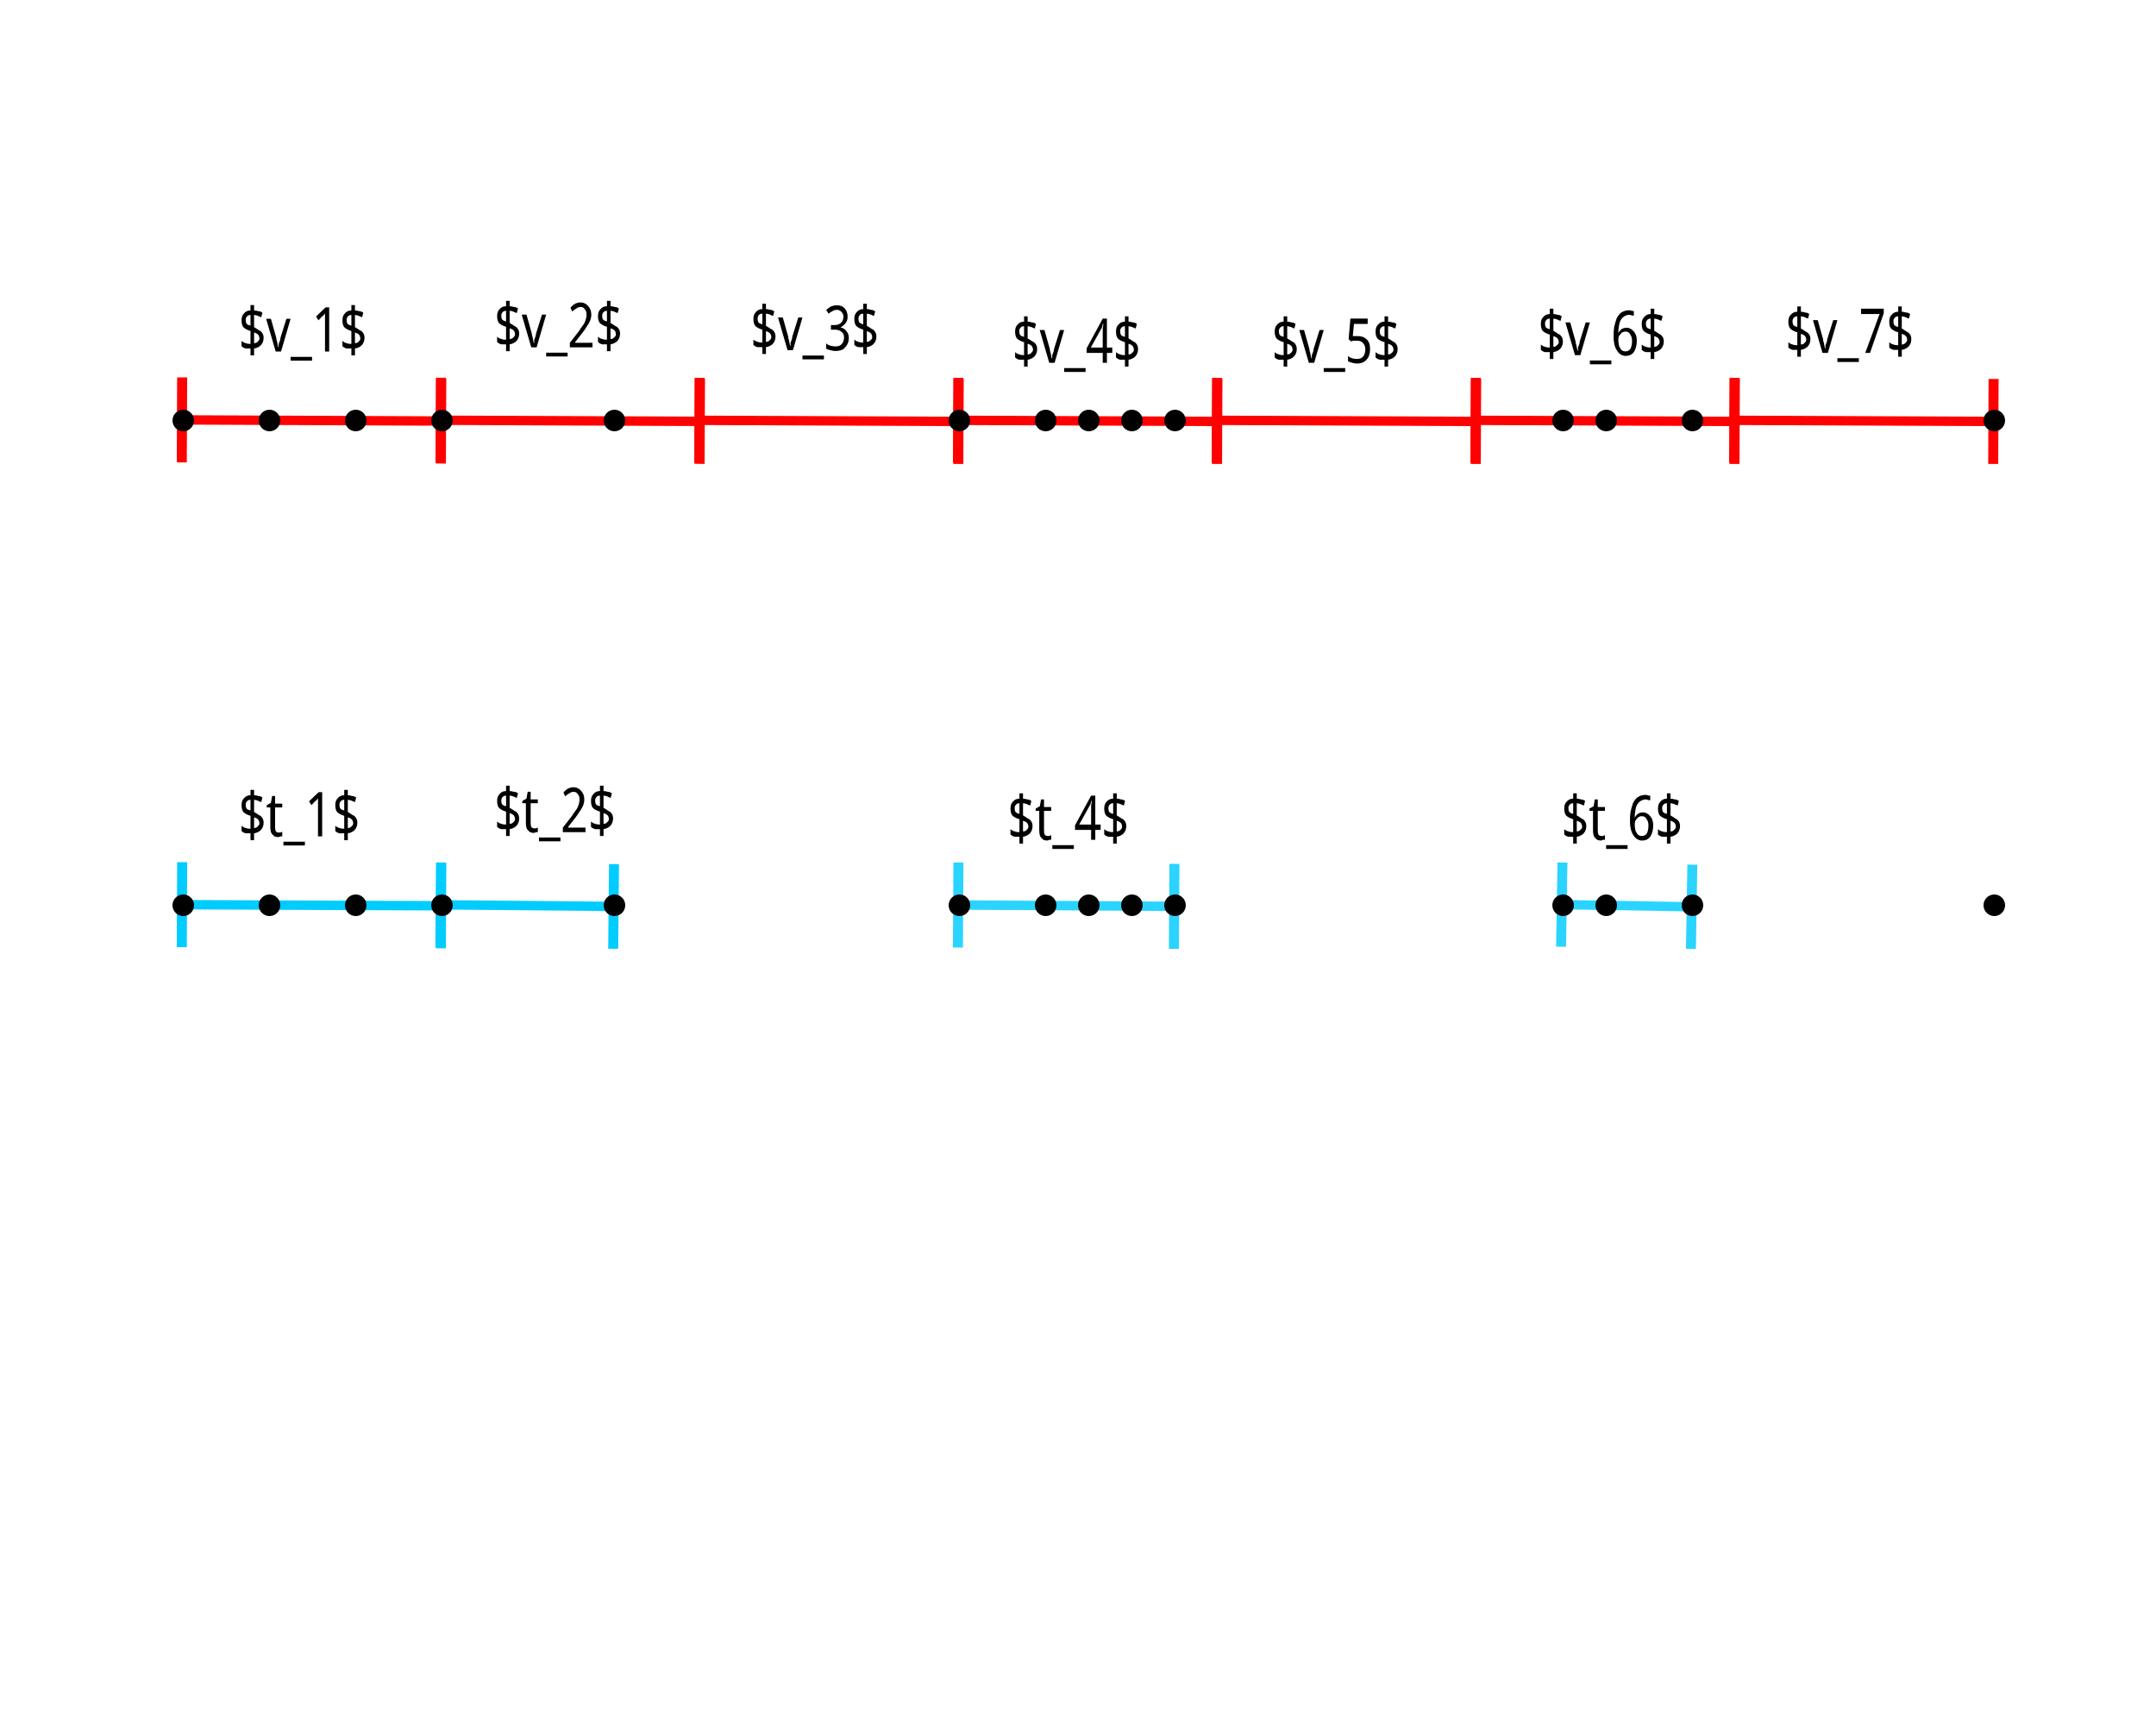
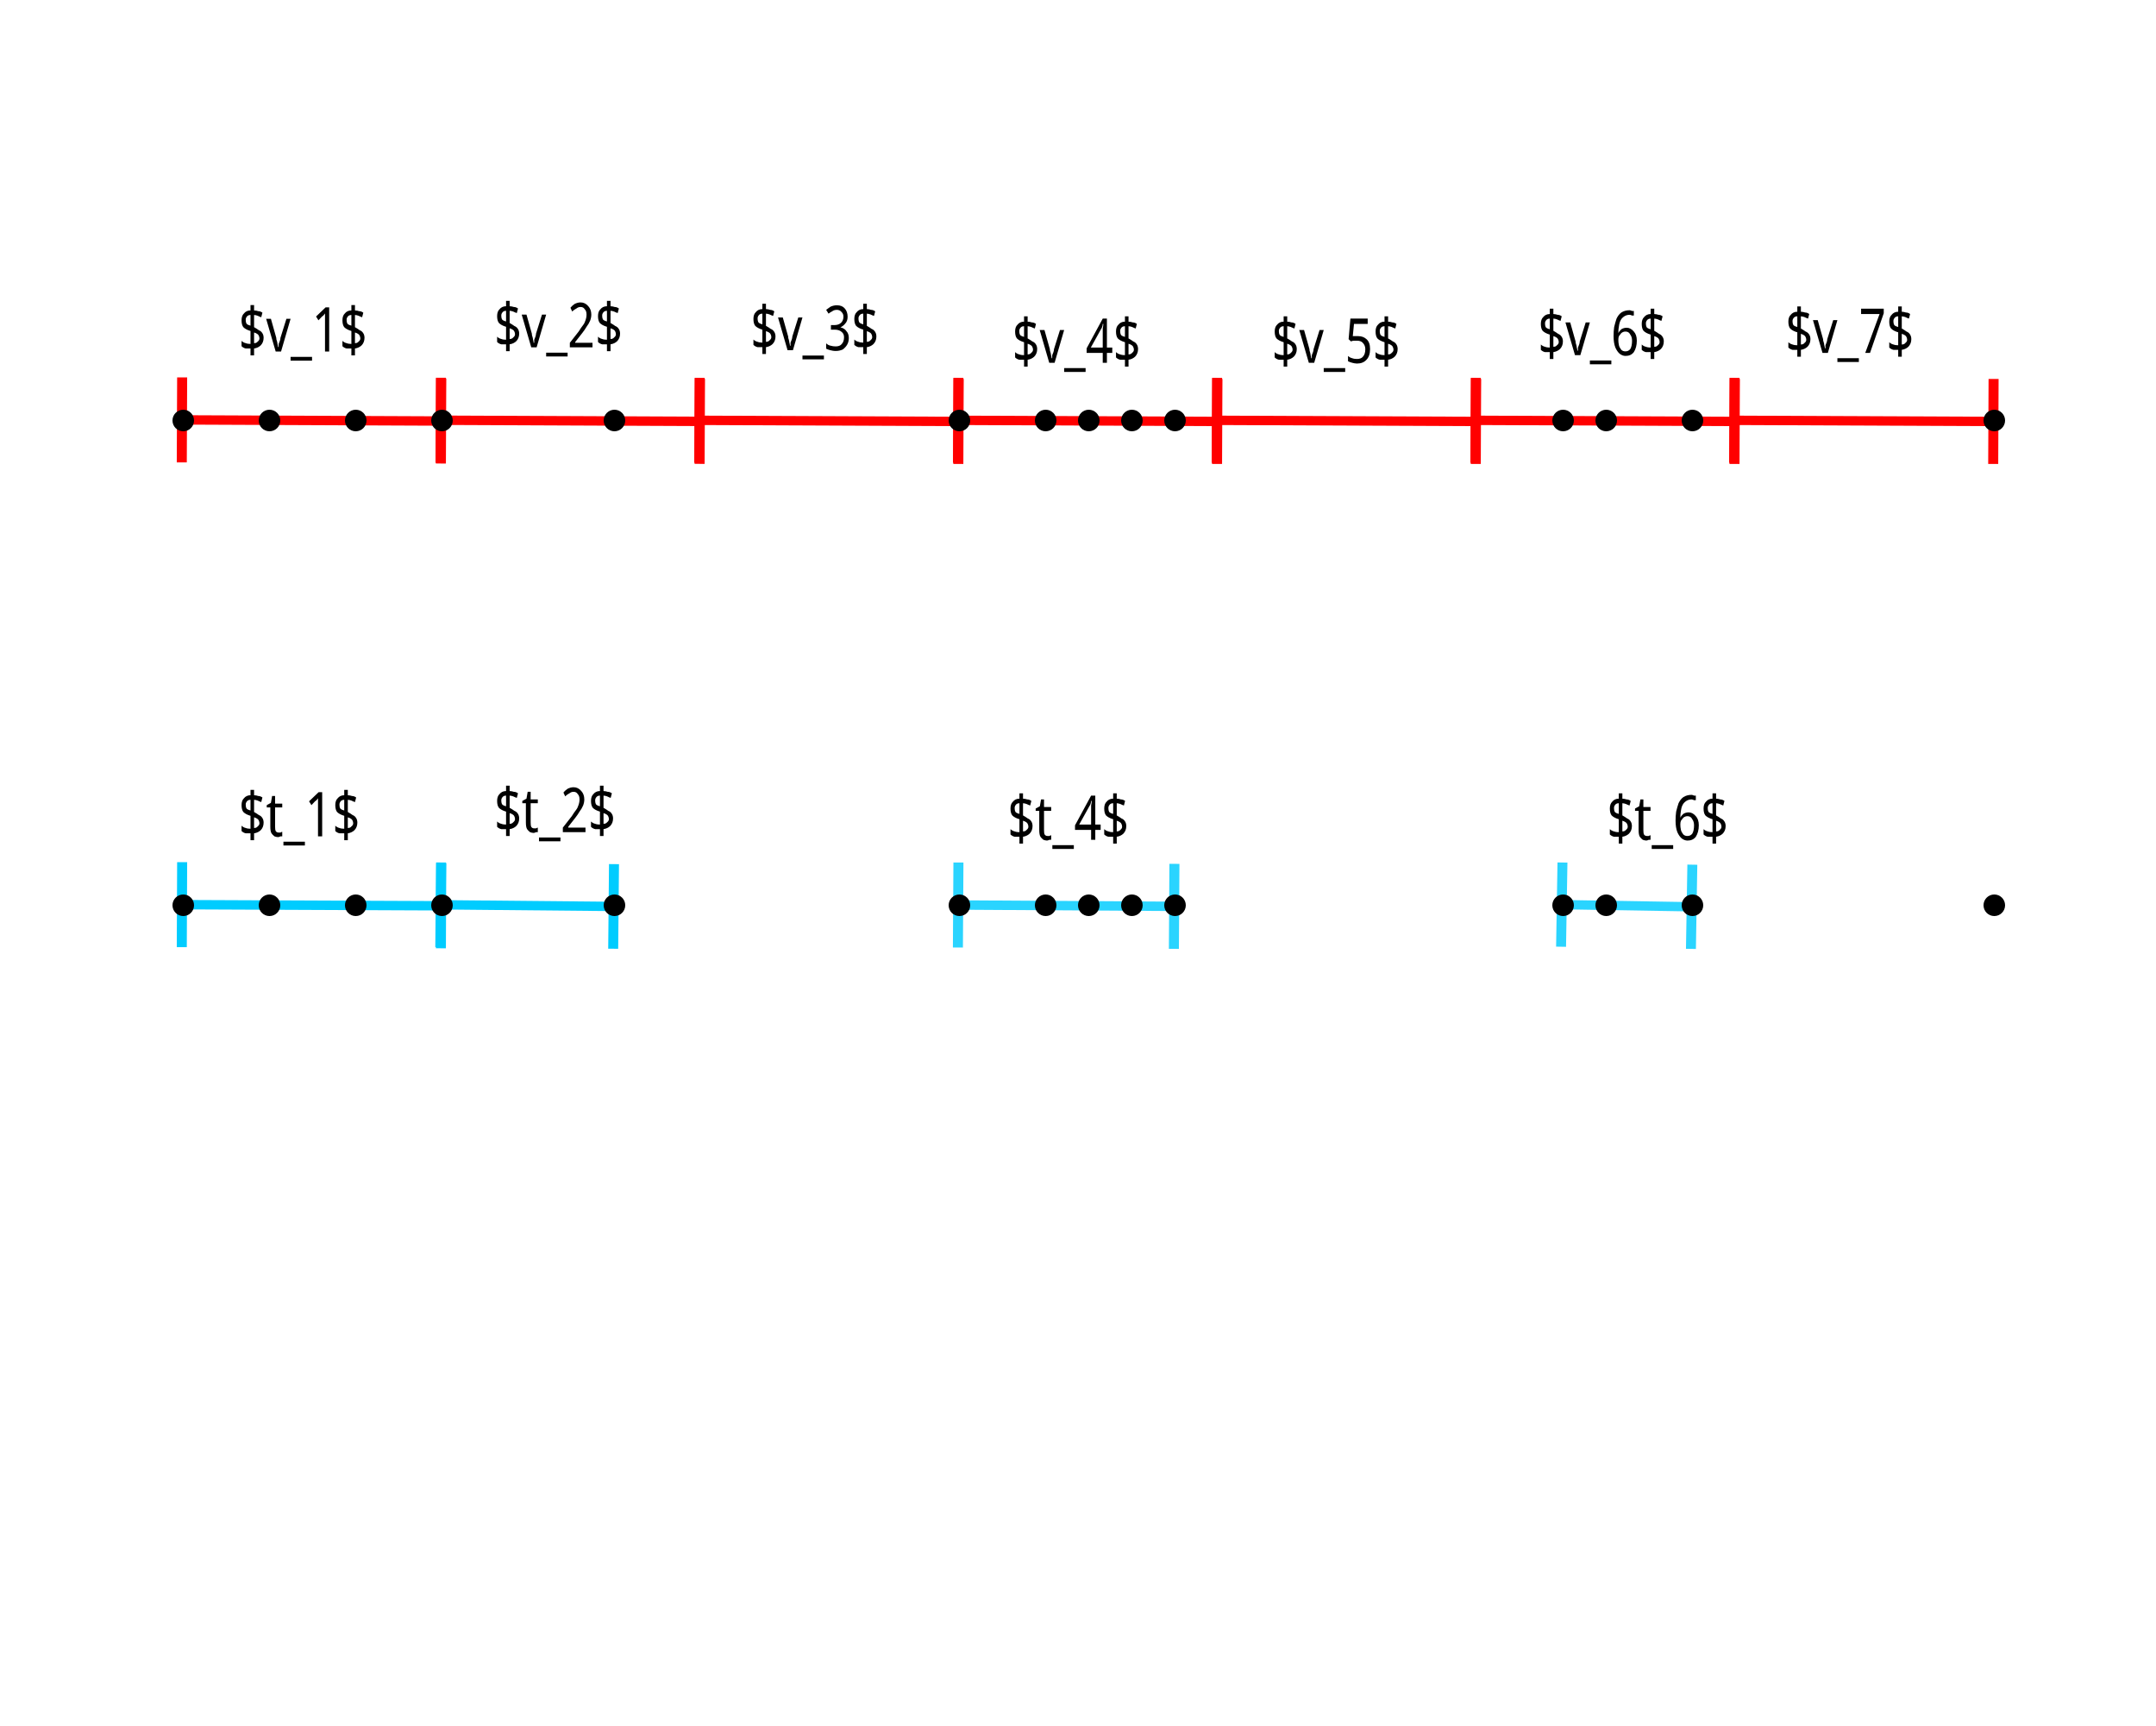
<svg xmlns="http://www.w3.org/2000/svg" width="50mm" height="40mm" viewBox="0 0 50 40" version="1.1" id="svg8">
  <defs id="defs2">
    <marker orient="auto" refY="0.0" refX="0.0" id="marker5452" style="overflow:visible">
      <path id="path5450" d="M 0.0,5.65 L 0.0,-5.65" style="fill:#ff0000;fill-opacity:1;fill-rule:evenodd;stroke:#ff0000;stroke-width:1pt;stroke-opacity:1" transform="scale(0.8)" />
    </marker>
    <marker orient="auto" refY="0.0" refX="0.0" id="StopL" style="overflow:visible">
      <path id="path5085" d="M 0.0,5.65 L 0.0,-5.65" style="fill:#ff0000;fill-opacity:1;fill-rule:evenodd;stroke:#ff0000;stroke-width:1pt;stroke-opacity:1" transform="scale(0.8)" />
    </marker>
    <marker orient="auto" refY="0.0" refX="0.0" id="Arrow1Mstart" style="overflow:visible">
      <path id="path4922" d="M 0.0,0.0 L 5.0,-5.0 L -12.5,0.0 L 5.0,5.0 L 0.0,0.0 z " style="fill-rule:evenodd;stroke:#ff0000;stroke-width:1pt;stroke-opacity:1;fill:#ff0000;fill-opacity:1" transform="scale(0.4) translate(10,0)" />
    </marker>
    <marker orient="auto" refY="0.0" refX="0.0" id="Arrow1Send" style="overflow:visible;">
      <path id="path4931" d="M 0.0,0.0 L 5.0,-5.0 L -12.5,0.0 L 5.0,5.0 L 0.0,0.0 z " style="fill-rule:evenodd;stroke:#ff0000;stroke-width:1pt;stroke-opacity:1;fill:#ff0000;fill-opacity:1" transform="scale(0.2) rotate(180) translate(6,0)" />
    </marker>
    <marker orient="auto" refY="0.0" refX="0.0" id="Arrow1Lend" style="overflow:visible;">
      <path id="path4919" d="M 0.0,0.0 L 5.0,-5.0 L -12.5,0.0 L 5.0,5.0 L 0.0,0.0 z " style="fill-rule:evenodd;stroke:#ff0000;stroke-width:1pt;stroke-opacity:1;fill:#ff0000;fill-opacity:1" transform="scale(0.8) rotate(180) translate(12.5,0)" />
    </marker>
    <marker orient="auto" refY="0.0" refX="0.0" id="Arrow2Lend" style="overflow:visible;">
      <path id="path4937" style="fill-rule:evenodd;stroke-width:0.625;stroke-linejoin:round;stroke:#ff0000;stroke-opacity:1;fill:#ff0000;fill-opacity:1" d="M 8.719,4.034 L -2.207,0.016 L 8.719,-4.002 C 6.973,-1.63 6.983,1.616 8.719,4.034 z " transform="scale(1.1) rotate(180) translate(1,0)" />
    </marker>
    <marker orient="auto" refY="0.0" refX="0.0" id="Arrow2Lstart" style="overflow:visible">
      <path id="path4934" style="fill-rule:evenodd;stroke-width:0.625;stroke-linejoin:round;stroke:#ff0000;stroke-opacity:1;fill:#ff0000;fill-opacity:1" d="M 8.719,4.034 L -2.207,0.016 L 8.719,-4.002 C 6.973,-1.63 6.983,1.616 8.719,4.034 z " transform="scale(1.1) translate(1,0)" />
    </marker>
    <marker orient="auto" refY="0.0" refX="0.0" id="EmptyDiamondLend" style="overflow:visible">
      <path id="path5040" d="M 0,-7.071 L -7.071,0 L 0,7.071 L 7.071,0 L 0,-7.071 z " style="fill-rule:evenodd;fill:#ff0000;stroke:#ff0000;stroke-width:1pt;stroke-opacity:1;fill-opacity:1" transform="scale(0.8) translate(-7,0)" />
    </marker>
    <marker orient="auto" refY="0" refX="0" id="StopL-0" style="overflow:visible">
      <path id="path5085-4" d="M 0,5.65 V -5.65" style="fill:#ff0000;fill-opacity:1;fill-rule:evenodd;stroke:#ff0000;stroke-width:1pt;stroke-opacity:1" transform="scale(0.8)" />
    </marker>
    <marker orient="auto" refY="0" refX="0" id="marker5452-2" style="overflow:visible">
      <path id="path5450-9" d="M 0,5.65 V -5.65" style="fill:#ff0000;fill-opacity:1;fill-rule:evenodd;stroke:#ff0000;stroke-width:1pt;stroke-opacity:1" transform="scale(0.8)" />
    </marker>
    <marker orient="auto" refY="0" refX="0" id="StopL-0-1" style="overflow:visible">
      <path id="path5085-4-0" d="M 0,5.65 V -5.65" style="fill:#ff0000;fill-opacity:1;fill-rule:evenodd;stroke:#ff0000;stroke-width:1pt;stroke-opacity:1" transform="scale(0.8)" />
    </marker>
    <marker orient="auto" refY="0" refX="0" id="marker5452-2-4" style="overflow:visible">
      <path id="path5450-9-2" d="M 0,5.65 V -5.65" style="fill:#ff0000;fill-opacity:1;fill-rule:evenodd;stroke:#ff0000;stroke-width:1pt;stroke-opacity:1" transform="scale(0.8)" />
    </marker>
    <marker orient="auto" refY="0" refX="0" id="StopL-0-1-2" style="overflow:visible">
      <path id="path5085-4-0-0" d="M 0,5.65 V -5.65" style="fill:#ff0000;fill-opacity:1;fill-rule:evenodd;stroke:#ff0000;stroke-width:1pt;stroke-opacity:1" transform="scale(0.8)" />
    </marker>
    <marker orient="auto" refY="0" refX="0" id="marker5452-2-4-5" style="overflow:visible">
      <path id="path5450-9-2-5" d="M 0,5.65 V -5.65" style="fill:#ff0000;fill-opacity:1;fill-rule:evenodd;stroke:#ff0000;stroke-width:1pt;stroke-opacity:1" transform="scale(0.8)" />
    </marker>
    <marker orient="auto" refY="0" refX="0" id="StopL-0-1-2-9" style="overflow:visible">
      <path id="path5085-4-0-0-0" d="M 0,5.65 V -5.65" style="fill:#ff0000;fill-opacity:1;fill-rule:evenodd;stroke:#ff0000;stroke-width:1pt;stroke-opacity:1" transform="scale(0.8)" />
    </marker>
    <marker orient="auto" refY="0" refX="0" id="marker5452-2-4-5-2" style="overflow:visible">
      <path id="path5450-9-2-5-8" d="M 0,5.65 V -5.65" style="fill:#ff0000;fill-opacity:1;fill-rule:evenodd;stroke:#ff0000;stroke-width:1pt;stroke-opacity:1" transform="scale(0.8)" />
    </marker>
    <marker orient="auto" refY="0" refX="0" id="StopL-0-1-2-8" style="overflow:visible">
      <path id="path5085-4-0-0-04" d="M 0,5.65 V -5.65" style="fill:#ff0000;fill-opacity:1;fill-rule:evenodd;stroke:#ff0000;stroke-width:1pt;stroke-opacity:1" transform="scale(0.8)" />
    </marker>
    <marker orient="auto" refY="0" refX="0" id="marker5452-2-4-5-0" style="overflow:visible">
      <path id="path5450-9-2-5-9" d="M 0,5.65 V -5.65" style="fill:#ff0000;fill-opacity:1;fill-rule:evenodd;stroke:#ff0000;stroke-width:1pt;stroke-opacity:1" transform="scale(0.8)" />
    </marker>
    <marker orient="auto" refY="0" refX="0" id="StopL-0-1-2-96" style="overflow:visible">
      <path id="path5085-4-0-0-2" d="M 0,5.65 V -5.65" style="fill:#ff0000;fill-opacity:1;fill-rule:evenodd;stroke:#ff0000;stroke-width:1pt;stroke-opacity:1" transform="scale(0.8)" />
    </marker>
    <marker orient="auto" refY="0" refX="0" id="marker5452-2-4-5-5" style="overflow:visible">
      <path id="path5450-9-2-5-4" d="M 0,5.65 V -5.65" style="fill:#ff0000;fill-opacity:1;fill-rule:evenodd;stroke:#ff0000;stroke-width:1pt;stroke-opacity:1" transform="scale(0.8)" />
    </marker>
    <marker orient="auto" refY="0" refX="0" id="StopL-6" style="overflow:visible">
      <path id="path5085-41" d="M 0,5.65 V -5.65" style="fill:#ff0000;fill-opacity:1;fill-rule:evenodd;stroke:#00ccff;stroke-width:1pt;stroke-opacity:1" transform="scale(0.8)" />
    </marker>
    <marker orient="auto" refY="0" refX="0" id="marker5452-28" style="overflow:visible">
      <path id="path5450-8" d="M 0,5.65 V -5.65" style="fill:#ff0000;fill-opacity:1;fill-rule:evenodd;stroke:#00ccff;stroke-width:1pt;stroke-opacity:1" transform="scale(0.8)" />
    </marker>
    <marker orient="auto" refY="0" refX="0" id="StopL-0-9" style="overflow:visible">
      <path id="path5085-4-2" d="M 0,5.65 V -5.65" style="fill:#ff0000;fill-opacity:1;fill-rule:evenodd;stroke:#00ccff;stroke-width:1pt;stroke-opacity:1" transform="scale(0.8)" />
    </marker>
    <marker orient="auto" refY="0" refX="0" id="marker5452-2-8" style="overflow:visible">
      <path id="path5450-9-8" d="M 0,5.65 V -5.65" style="fill:#ff0000;fill-opacity:1;fill-rule:evenodd;stroke:#00ccff;stroke-width:1pt;stroke-opacity:1" transform="scale(0.8)" />
    </marker>
    <marker orient="auto" refY="0" refX="0" id="StopL-0-1-8" style="overflow:visible">
      <path id="path5085-4-0-6" d="M 0,5.65 V -5.65" style="fill:#2ad4ff;fill-opacity:1;fill-rule:evenodd;stroke:#2ad4ff;stroke-width:1pt;stroke-opacity:1" transform="scale(0.8)" />
    </marker>
    <marker orient="auto" refY="0" refX="0" id="marker5452-2-4-8" style="overflow:visible">
      <path id="path5450-9-2-3" d="M 0,5.65 V -5.65" style="fill:#2ad4ff;fill-opacity:1;fill-rule:evenodd;stroke:#2ad4ff;stroke-width:1pt;stroke-opacity:1" transform="scale(0.8)" />
    </marker>
    <marker orient="auto" refY="0" refX="0" id="StopL-0-1-2-83" style="overflow:visible">
      <path id="path5085-4-0-0-3" d="M 0,5.65 V -5.65" style="fill:#ff0000;fill-opacity:1;fill-rule:evenodd;stroke:#ff0000;stroke-width:1pt;stroke-opacity:1" transform="scale(0.8)" />
    </marker>
    <marker orient="auto" refY="0" refX="0" id="marker5452-2-4-5-3" style="overflow:visible">
      <path id="path5450-9-2-5-80" d="M 0,5.65 V -5.65" style="fill:#ff0000;fill-opacity:1;fill-rule:evenodd;stroke:#ff0000;stroke-width:1pt;stroke-opacity:1" transform="scale(0.8)" />
    </marker>
    <marker orient="auto" refY="0" refX="0" id="StopL-0-1-2-9-4" style="overflow:visible">
      <path id="path5085-4-0-0-0-7" d="M 0,5.65 V -5.65" style="fill:#ff0000;fill-opacity:1;fill-rule:evenodd;stroke:#ff0000;stroke-width:1pt;stroke-opacity:1" transform="scale(0.8)" />
    </marker>
    <marker orient="auto" refY="0" refX="0" id="marker5452-2-4-5-2-6" style="overflow:visible">
      <path id="path5450-9-2-5-8-8" d="M 0,5.65 V -5.65" style="fill:#ff0000;fill-opacity:1;fill-rule:evenodd;stroke:#ff0000;stroke-width:1pt;stroke-opacity:1" transform="scale(0.8)" />
    </marker>
    <marker orient="auto" refY="0" refX="0" id="StopL-0-1-2-8-9" style="overflow:visible">
      <path id="path5085-4-0-0-04-0" d="M 0,5.65 V -5.65" style="fill:#ff0000;fill-opacity:1;fill-rule:evenodd;stroke:#2ad4ff;stroke-width:1pt;stroke-opacity:1" transform="scale(0.8)" />
    </marker>
    <marker orient="auto" refY="0" refX="0" id="marker5452-2-4-5-0-6" style="overflow:visible">
      <path id="path5450-9-2-5-9-8" d="M 0,5.65 V -5.65" style="fill:#ff0000;fill-opacity:1;fill-rule:evenodd;stroke:#2ad4ff;stroke-width:1pt;stroke-opacity:1" transform="scale(0.8)" />
    </marker>
    <marker orient="auto" refY="0" refX="0" id="StopL-0-1-2-96-7" style="overflow:visible">
      <path id="path5085-4-0-0-2-9" d="M 0,5.65 V -5.65" style="fill:#ff0000;fill-opacity:1;fill-rule:evenodd;stroke:#2ad4ff;stroke-width:1pt;stroke-opacity:1" transform="scale(0.8)" />
    </marker>
    <marker orient="auto" refY="0" refX="0" id="marker5452-2-4-5-5-0" style="overflow:visible">
      <path id="path5450-9-2-5-4-3" d="M 0,5.65 V -5.65" style="fill:#ff0000;fill-opacity:1;fill-rule:evenodd;stroke:#2ad4ff;stroke-width:1pt;stroke-opacity:1" transform="scale(0.8)" />
    </marker>
  </defs>
  <g id="layer1" transform="translate(0,-257)">
    <path style="fill:#ff0000;stroke:#ff0000;stroke-width:0.218;stroke-linecap:butt;stroke-linejoin:miter;stroke-miterlimit:6;stroke-dasharray:none;stroke-opacity:1;marker-start:url(#StopL-0-1-2-96);marker-end:url(#marker5452-2-4-5-5)" d="m 46.229,266.772 -6.008,-0.026" id="path4914-6-2-2-4" />
    <path style="fill:#ff0000;stroke:#ff0000;stroke-width:0.218;stroke-linecap:butt;stroke-linejoin:miter;stroke-miterlimit:6;stroke-dasharray:none;stroke-opacity:1;marker-start:url(#StopL-0-1-2-8);marker-end:url(#marker5452-2-4-5-0)" d="m 40.229,266.772 -6.008,-0.026" id="path4914-6-2-2-1" />
    <path style="fill:#ff0000;stroke:#ff0000;stroke-width:0.218;stroke-linecap:butt;stroke-linejoin:miter;stroke-miterlimit:6;stroke-dasharray:none;stroke-opacity:1;marker-start:url(#StopL-0-1-2-9);marker-end:url(#marker5452-2-4-5-2)" d="m 34.229,266.772 -6.008,-0.026" id="path4914-6-2-2-3" />
    <path style="fill:#ff0000;stroke:#ff0000;stroke-width:0.218;stroke-linecap:butt;stroke-linejoin:miter;stroke-miterlimit:6;stroke-dasharray:none;stroke-opacity:1;marker-start:url(#StopL-0-1-2);marker-end:url(#marker5452-2-4-5)" d="m 28.229,266.772 -6.008,-0.026" id="path4914-6-2-2" />
    <path style="fill:#ff0000;stroke:#ff0000;stroke-width:0.218;stroke-linecap:butt;stroke-linejoin:miter;stroke-miterlimit:6;stroke-dasharray:none;stroke-opacity:1;marker-start:url(#StopL-0-1);marker-end:url(#marker5452-2-4)" d="m 22.229,266.772 -6.008,-0.026" id="path4914-6-2" />
    <path style="fill:#ff0000;stroke:#ff0000;stroke-width:0.218;stroke-linecap:butt;stroke-linejoin:miter;stroke-miterlimit:6;stroke-dasharray:none;stroke-opacity:1;marker-start:url(#StopL-0);marker-end:url(#marker5452-2)" d="m 16.229,266.77 -6.008,-0.026" id="path4914-6" />
    <path style="fill:#ff0000;stroke:#ff0000;stroke-width:0.218;stroke-linecap:butt;stroke-linejoin:miter;stroke-miterlimit:6;stroke-dasharray:none;stroke-opacity:1;marker-start:url(#StopL);marker-end:url(#marker5452)" d="m 10.229,266.762 -6.009,-0.026" id="path4914" />
    <circle style="fill:#000000;fill-rule:evenodd;stroke-width:0.094" id="path4747" cx="8.25" cy="266.75" r="0.25" />
    <circle style="fill:#000000;fill-rule:evenodd;stroke-width:0.094" id="path4747-5" cx="4.25" cy="266.75" r="0.25" />
    <circle style="fill:#000000;fill-rule:evenodd;stroke-width:0.094" id="path4747-5-9" cx="6.25" cy="266.75" r="0.25" />
    <circle style="fill:#000000;fill-rule:evenodd;stroke-width:0.094" id="path4747-5-91" cx="10.25" cy="266.75" r="0.25" />
    <ellipse style="fill:#000000;fill-rule:evenodd;stroke-width:0.094" id="path4747-5-4" cx="12.25" cy="266.75" r="0.25" />
    <circle style="fill:#000000;fill-rule:evenodd;stroke-width:0.094" id="path4747-5-4-9" cx="14.25" cy="266.75" r="0.25" />
    <circle style="fill:#000000;fill-rule:evenodd;stroke-width:0.094" id="path4747-5-4-9-1" cx="22.25" cy="266.75" r="0.25" />
    <circle style="fill:#000000;fill-rule:evenodd;stroke-width:0.094" id="path4747-5-0" cx="46.25" cy="266.75" r="0.25" />
    <circle style="fill:#000000;fill-rule:evenodd;stroke-width:0.094" id="path4747-5-0-7" cx="39.25" cy="266.75" r="0.25" />
    <circle style="fill:#000000;fill-rule:evenodd;stroke-width:0.094" id="path4747-5-0-5" cx="37.25" cy="266.75" r="0.25" />
    <circle style="fill:#000000;fill-rule:evenodd;stroke-width:0.094" id="path4747-5-0-5-8" cx="36.25" cy="266.75" r="0.25" />
    <circle style="fill:#000000;fill-rule:evenodd;stroke-width:0.094" id="path4747-5-4-9-1-7" cx="24.25" cy="266.75" r="0.25" />
    <circle style="fill:#000000;fill-rule:evenodd;stroke-width:0.094" id="path4747-5-4-9-1-0" cx="25.25" cy="266.75" r="0.25" />
    <circle style="fill:#000000;fill-rule:evenodd;stroke-width:0.094" id="path4747-5-4-9-1-4" cx="27.25" cy="266.75" r="0.25" />
    <circle style="fill:#000000;fill-rule:evenodd;stroke-width:0.094" id="path4747-5-4-9-1-4-8" cx="26.25" cy="266.75" r="0.25" />
    <flowRoot xml:space="preserve" id="flowRoot8236" style="fill:black;fill-opacity:1;stroke:none;font-family:sans-serif;font-style:normal;font-weight:normal;font-size:13.333px;line-height:1.25;letter-spacing:0px;word-spacing:0px">
      <flowRegion id="flowRegion8238">
        <rect id="rect8240" width="40.394" height="25.547" x="15.521" y="41.279" />
      </flowRegion>
      <flowPara id="flowPara8242" />
    </flowRoot>
    <text xml:space="preserve" style="font-style:normal;font-weight:normal;font-size:1.262px;line-height:1.25;font-family:sans-serif;letter-spacing:0px;word-spacing:0px;fill:#000000;fill-opacity:1;stroke:none;stroke-width:0.095" x="6.252" y="234.583" id="text8246" transform="scale(0.8847109,1.130313)">
      <tspan id="tspan8244" x="6.252" y="234.583" style="stroke-width:0.095">$v_1$</tspan>
      <tspan x="6.252" y="236.161" style="stroke-width:0.095" id="tspan8248" />
    </text>
    <text xml:space="preserve" style="font-style:normal;font-weight:normal;font-size:1.262px;line-height:1.25;font-family:sans-serif;letter-spacing:0px;word-spacing:0px;fill:#000000;fill-opacity:1;stroke:none;stroke-width:0.095" x="12.953" y="234.498" id="text8246-9" transform="scale(0.8847109,1.130313)">
      <tspan id="tspan8244-3" x="12.953" y="234.498" style="stroke-width:0.095">$v_2$</tspan>
      <tspan x="12.953" y="236.076" style="stroke-width:0.095" id="tspan8248-6" />
    </text>
    <text xml:space="preserve" style="font-style:normal;font-weight:normal;font-size:1.262px;line-height:1.25;font-family:sans-serif;letter-spacing:0px;word-spacing:0px;fill:#000000;fill-opacity:1;stroke:none;stroke-width:0.095" x="19.671" y="234.556" id="text8246-0" transform="scale(0.8847109,1.130313)">
      <tspan id="tspan8244-5" x="19.671" y="234.556" style="stroke-width:0.095">$v_3$</tspan>
      <tspan x="19.671" y="236.134" style="stroke-width:0.095" id="tspan8248-0" />
    </text>
    <text xml:space="preserve" style="font-style:normal;font-weight:normal;font-size:1.262px;line-height:1.25;font-family:sans-serif;letter-spacing:0px;word-spacing:0px;fill:#000000;fill-opacity:1;stroke:none;stroke-width:0.095" x="26.533" y="234.814" id="text8246-2" transform="scale(0.8847109,1.130313)">
      <tspan id="tspan8244-9" x="26.533" y="234.814" style="stroke-width:0.095">$v_4$</tspan>
      <tspan x="26.533" y="236.392" style="stroke-width:0.095" id="tspan8248-4" />
    </text>
    <text xml:space="preserve" style="font-style:normal;font-weight:normal;font-size:1.262px;line-height:1.25;font-family:sans-serif;letter-spacing:0px;word-spacing:0px;fill:#000000;fill-opacity:1;stroke:none;stroke-width:0.095" x="33.337" y="234.814" id="text8246-3" transform="scale(0.8847109,1.130313)">
      <tspan id="tspan8244-51" x="33.337" y="234.814" style="stroke-width:0.095">$v_5$</tspan>
      <tspan x="33.337" y="236.392" style="stroke-width:0.095" id="tspan8248-7" />
    </text>
    <text xml:space="preserve" style="font-style:normal;font-weight:normal;font-size:1.262px;line-height:1.25;font-family:sans-serif;letter-spacing:0px;word-spacing:0px;fill:#000000;fill-opacity:1;stroke:none;stroke-width:0.095" x="40.314" y="234.656" id="text8246-4" transform="scale(0.8847109,1.130313)">
      <tspan id="tspan8244-31" x="40.314" y="234.656" style="stroke-width:0.095">$v_6$</tspan>
      <tspan x="40.314" y="236.234" style="stroke-width:0.095" id="tspan8248-46" />
    </text>
    <text xml:space="preserve" style="font-style:normal;font-weight:normal;font-size:1.262px;line-height:1.25;font-family:sans-serif;letter-spacing:0px;word-spacing:0px;fill:#000000;fill-opacity:1;stroke:none;stroke-width:0.095" x="46.801" y="234.611" id="text8246-94" transform="scale(0.8847109,1.130313)">
      <tspan id="tspan8244-2" x="46.801" y="234.611" style="stroke-width:0.095">$v_7$</tspan>
      <tspan x="46.801" y="236.189" style="stroke-width:0.095" id="tspan8248-2" />
    </text>
    <path style="fill:#ff0000;stroke:#2ad4ff;stroke-width:0.216;stroke-linecap:butt;stroke-linejoin:miter;stroke-miterlimit:6;stroke-dasharray:none;stroke-opacity:1;marker-start:url(#StopL-0-1-2-8-9);marker-end:url(#marker5452-2-4-5-0-6)" d="m 39.231,278.025 -3.012,-0.05" id="path4914-6-2-2-1-3" />
    <path style="fill:#2ad4ff;stroke:#2ad4ff;stroke-width:0.218;stroke-linecap:butt;stroke-linejoin:miter;stroke-miterlimit:6;stroke-dasharray:none;stroke-opacity:1;marker-start:url(#StopL-0-1-8);marker-end:url(#marker5452-2-4-8)" d="m 27.23,278.015 -5.009,-0.031" id="path4914-6-2-6" />
    <path style="fill:#ff0000;stroke:#00ccff;stroke-width:0.217;stroke-linecap:butt;stroke-linejoin:miter;stroke-miterlimit:6;stroke-dasharray:none;stroke-opacity:1;marker-start:url(#StopL-0-9);marker-end:url(#marker5452-2-8)" d="m 14.23,278.017 -4.01,-0.038" id="path4914-6-5" />
    <path style="fill:#ff0000;stroke:#00ccff;stroke-width:0.218;stroke-linecap:butt;stroke-linejoin:miter;stroke-miterlimit:6;stroke-dasharray:none;stroke-opacity:1;marker-start:url(#StopL-6);marker-end:url(#marker5452-28)" d="m 10.229,278.002 -6.009,-0.026" id="path4914-2" />
    <circle style="fill:#000000;fill-rule:evenodd;stroke-width:0.094" id="path4747-6" cx="8.25" cy="277.99" r="0.25" />
    <circle style="fill:#000000;fill-rule:evenodd;stroke-width:0.094" id="path4747-5-5" cx="4.25" cy="277.99" r="0.25" />
    <circle style="fill:#000000;fill-rule:evenodd;stroke-width:0.094" id="path4747-5-9-8" cx="6.25" cy="277.99" r="0.25" />
    <circle style="fill:#000000;fill-rule:evenodd;stroke-width:0.094" id="path4747-5-91-7" cx="10.25" cy="277.99" r="0.25" />
    <circle style="fill:#000000;fill-rule:evenodd;stroke-width:0.094" id="path4747-5-4-96" cx="12.25" cy="277.99" r="0" />
    <circle style="fill:#000000;fill-rule:evenodd;stroke-width:0.094" id="path4747-5-4-9-0" cx="14.25" cy="277.99" r="0.25" />
    <circle style="fill:#000000;fill-rule:evenodd;stroke-width:0.094" id="path4747-5-4-9-1-41" cx="22.25" cy="277.99" r="0.25" />
    <circle style="fill:#000000;fill-rule:evenodd;stroke-width:0.094" id="path4747-5-0-0" cx="46.25" cy="277.99" r="0.25" />
    <circle style="fill:#000000;fill-rule:evenodd;stroke-width:0.094" id="path4747-5-0-7-4" cx="39.25" cy="277.99" r="0.25" />
    <circle style="fill:#000000;fill-rule:evenodd;stroke-width:0.094" id="path4747-5-0-5-87" cx="37.25" cy="277.99" r="0.25" />
    <circle style="fill:#000000;fill-rule:evenodd;stroke-width:0.094" id="path4747-5-0-5-8-0" cx="36.25" cy="277.99" r="0.25" />
    <circle style="fill:#000000;fill-rule:evenodd;stroke-width:0.094" id="path4747-5-4-9-1-7-8" cx="24.25" cy="277.99" r="0.25" />
    <circle style="fill:#000000;fill-rule:evenodd;stroke-width:0.094" id="path4747-5-4-9-1-0-6" cx="25.25" cy="277.99" r="0.25" />
    <circle style="fill:#000000;fill-rule:evenodd;stroke-width:0.094" id="path4747-5-4-9-1-4-2" cx="27.25" cy="277.99" r="0.25" />
    <circle style="fill:#000000;fill-rule:evenodd;stroke-width:0.094" id="path4747-5-4-9-1-4-8-4" cx="26.25" cy="277.99" r="0.25" />
    <text xml:space="preserve" style="font-style:normal;font-weight:normal;font-size:1.262px;line-height:1.25;font-family:sans-serif;letter-spacing:0px;word-spacing:0px;fill:#000000;fill-opacity:1;stroke:none;stroke-width:0.095" x="6.252" y="244.527" id="text8246-7" transform="scale(0.8847109,1.130313)">
      <tspan id="tspan8244-93" x="6.252" y="244.527" style="stroke-width:0.095">$t_1$</tspan>
      <tspan x="6.252" y="246.105" style="stroke-width:0.095" id="tspan8248-9" />
    </text>
    <text xml:space="preserve" style="font-style:normal;font-weight:normal;font-size:1.262px;line-height:1.25;font-family:sans-serif;letter-spacing:0px;word-spacing:0px;fill:#000000;fill-opacity:1;stroke:none;stroke-width:0.095" x="12.953" y="244.442" id="text8246-9-2" transform="scale(0.8847109,1.130313)">
      <tspan id="tspan8244-3-8" x="12.953" y="244.442" style="stroke-width:0.095">$t_2$</tspan>
      <tspan x="12.953" y="246.02" style="stroke-width:0.095" id="tspan8248-6-3" />
    </text>
    <text xml:space="preserve" style="font-style:normal;font-weight:normal;font-size:1.262px;line-height:1.25;font-family:sans-serif;letter-spacing:0px;word-spacing:0px;fill:#000000;fill-opacity:1;stroke:none;stroke-width:0.095" x="26.411" y="244.599" id="text8246-2-8" transform="scale(0.8847109,1.130313)">
      <tspan id="tspan8244-9-9" x="26.411" y="244.599" style="stroke-width:0.095">$t_4$</tspan>
      <tspan x="26.411" y="246.177" style="stroke-width:0.095" id="tspan8248-4-1" />
    </text>
-     <text xml:space="preserve" style="font-style:normal;font-weight:normal;font-size:1.262px;line-height:1.25;font-family:sans-serif;letter-spacing:0px;word-spacing:0px;fill:#000000;fill-opacity:1;stroke:none;stroke-width:0.095" x="40.926" y="244.6" id="text8246-4-2" transform="scale(0.8847109,1.130313)">
-       <tspan id="tspan8244-31-5" x="40.926" y="244.6" style="stroke-width:0.095">$t_6$</tspan>
-       <tspan x="40.926" y="246.178" style="stroke-width:0.095" id="tspan8248-46-7" />
+     <text xml:space="preserve" style="font-style:normal;font-weight:normal;font-size:1.262px;line-height:1.25;font-family:sans-serif;letter-spacing:0px;word-spacing:0px;fill:#000000;fill-opacity:1;stroke:none;stroke-width:0.095" x="42.122" y="244.6" id="text8246-4-2" transform="scale(0.8847109,1.130313)">
+       <tspan id="tspan8244-31-5" x="42.122" y="244.6" style="stroke-width:0.095">$t_6$</tspan>
+       <tspan x="42.122" y="246.178" style="stroke-width:0.095" id="tspan8248-46-7" />
    </text>
    <flowRoot xml:space="preserve" id="flowRoot9305" style="font-style:normal;font-weight:normal;font-size:13.333px;line-height:1.25;font-family:sans-serif;letter-spacing:0px;word-spacing:0px;fill:#000000;fill-opacity:1;stroke:none" transform="matrix(0.2645833,0,0,0.2645833,0,257)">
      <flowRegion id="flowRegion9307">
        <rect id="rect9309" width="22.768" height="16.36" x="11.043" y="87.375" />
      </flowRegion>
      <flowPara id="flowPara9311">$a$</flowPara>
    </flowRoot>
    <flowRoot xml:space="preserve" id="flowRoot9313" style="font-style:normal;font-weight:normal;font-size:13.333px;line-height:1.25;font-family:sans-serif;letter-spacing:0px;word-spacing:0px;fill:#000000;fill-opacity:1;stroke:none" transform="matrix(0.1419098,0,0,0.1601533,2.705322,265.4126)">
      <flowRegion id="flowRegion9315">
        <rect id="rect9317" width="29.04" height="17.588" x="7.908" y="86.693" />
      </flowRegion>
      <flowPara id="flowPara9319">$a$</flowPara>
    </flowRoot>
    <flowRoot xml:space="preserve" id="flowRoot9313-4" style="font-style:normal;font-weight:normal;font-size:13.333px;line-height:1.25;font-family:sans-serif;letter-spacing:0px;word-spacing:0px;fill:#000000;fill-opacity:1;stroke:none" transform="matrix(0.1419098,0,0,0.1601533,8.768862,265.4126)">
      <flowRegion id="flowRegion9315-5">
        <rect id="rect9317-9" width="29.04" height="17.588" x="7.908" y="86.693" />
      </flowRegion>
      <flowPara id="flowPara9319-3">$b$</flowPara>
    </flowRoot>
    <flowRoot xml:space="preserve" id="flowRoot9313-5" style="font-style:normal;font-weight:normal;font-size:13.333px;line-height:1.25;font-family:sans-serif;letter-spacing:0px;word-spacing:0px;fill:#000000;fill-opacity:1;stroke:none" transform="matrix(0.1419098,0,0,0.1601533,19.89116,265.2228)">
      <flowRegion id="flowRegion9315-7">
        <rect id="rect9317-0" width="101.739" height="50.247" x="7.908" y="86.693" />
      </flowRegion>
      <flowPara id="flowPara9319-8">$c=t_3$ </flowPara>
    </flowRoot>
    <flowRoot xml:space="preserve" id="flowRoot9313-53" style="font-style:normal;font-weight:normal;font-size:13.333px;line-height:1.25;font-family:sans-serif;letter-spacing:0px;word-spacing:0px;fill:#000000;fill-opacity:1;stroke:none" transform="matrix(0.1419098,0,0,0.1601533,43.91553,265.2228)">
      <flowRegion id="flowRegion9315-4">
        <rect id="rect9317-90" width="78.099" height="27.273" x="7.908" y="86.693" />
      </flowRegion>
      <flowPara id="flowPara9319-2">$d=t_7$</flowPara>
    </flowRoot>
    <flowRoot xml:space="preserve" id="flowRoot9313-1" style="font-style:normal;font-weight:normal;font-size:13.333px;line-height:1.25;font-family:sans-serif;letter-spacing:0px;word-spacing:0px;fill:#000000;fill-opacity:1;stroke:none" transform="matrix(0.1419098,0,0,0.1601533,2.611343,254.4126)">
      <flowRegion id="flowRegion9315-49">
        <rect id="rect9317-1" width="29.04" height="17.588" x="7.908" y="86.693" />
      </flowRegion>
      <flowPara id="flowPara9319-0">$a$</flowPara>
    </flowRoot>
    <flowRoot xml:space="preserve" id="flowRoot9313-4-7" style="font-style:normal;font-weight:normal;font-size:13.333px;line-height:1.25;font-family:sans-serif;letter-spacing:0px;word-spacing:0px;fill:#000000;fill-opacity:1;stroke:none" transform="matrix(0.1419098,0,0,0.1601533,8.674883,254.4126)">
      <flowRegion id="flowRegion9315-5-5">
        <rect id="rect9317-9-8" width="29.04" height="17.588" x="7.908" y="86.693" />
      </flowRegion>
      <flowPara id="flowPara9319-3-7">$b$</flowPara>
    </flowRoot>
    <flowRoot xml:space="preserve" id="flowRoot9313-5-0" style="font-style:normal;font-weight:normal;font-size:13.333px;line-height:1.25;font-family:sans-serif;letter-spacing:0px;word-spacing:0px;fill:#000000;fill-opacity:1;stroke:none" transform="matrix(0.1419098,0,0,0.1601533,20.85551,254.2228)">
      <flowRegion id="flowRegion9315-7-4">
        <rect id="rect9317-0-8" width="101.739" height="50.247" x="7.908" y="86.693" />
      </flowRegion>
      <flowPara id="flowPara9319-8-0">$c$ </flowPara>
    </flowRoot>
    <flowRoot xml:space="preserve" id="flowRoot9313-53-4" style="font-style:normal;font-weight:normal;font-size:13.333px;line-height:1.25;font-family:sans-serif;letter-spacing:0px;word-spacing:0px;fill:#000000;fill-opacity:1;stroke:none" transform="matrix(0.1419098,0,0,0.1601533,44.87988,254.2228)">
      <flowRegion id="flowRegion9315-4-2">
        <rect id="rect9317-90-9" width="78.099" height="27.273" x="7.908" y="86.693" />
      </flowRegion>
      <flowPara id="flowPara9319-2-6">$d$</flowPara>
    </flowRoot>
  </g>
</svg>
